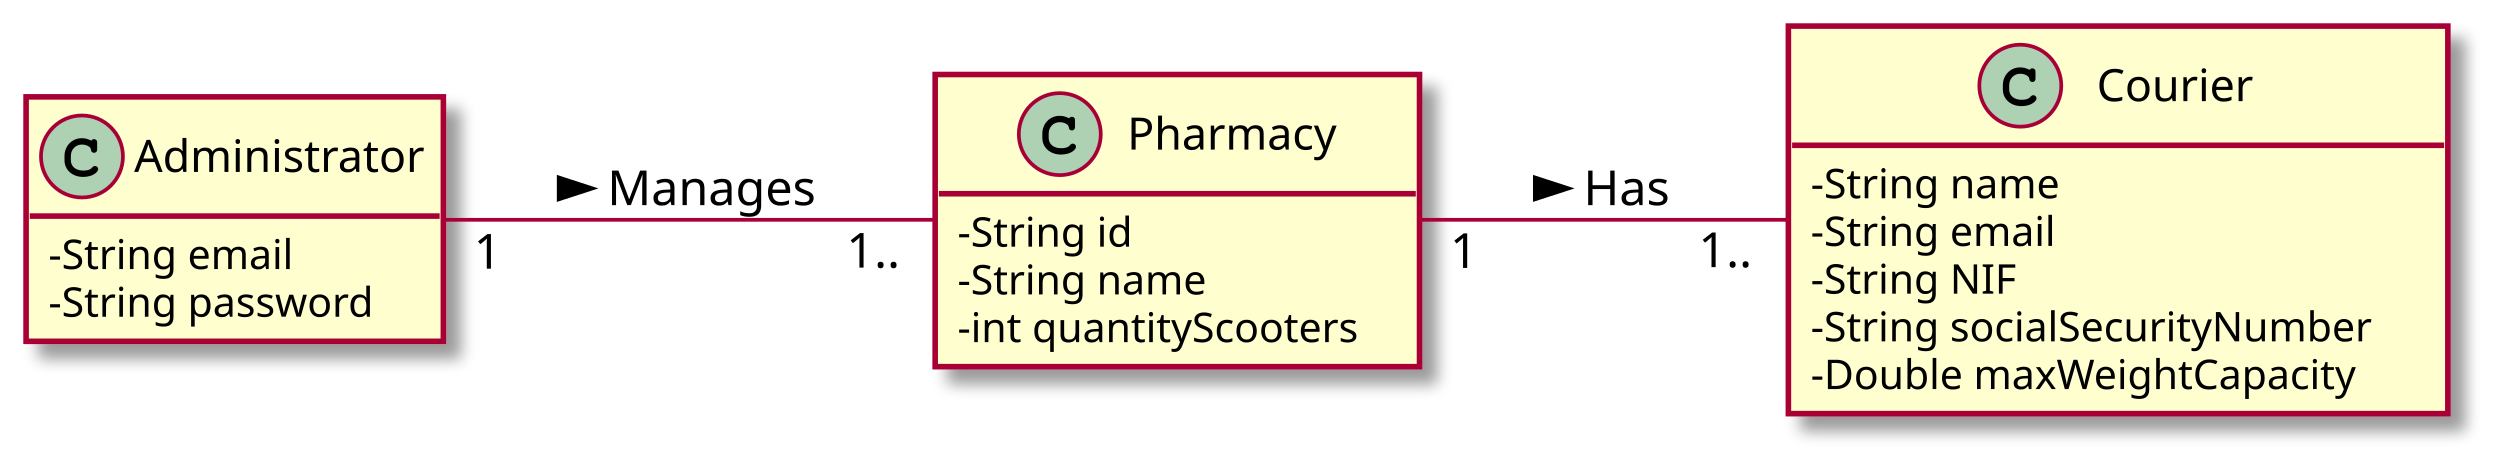
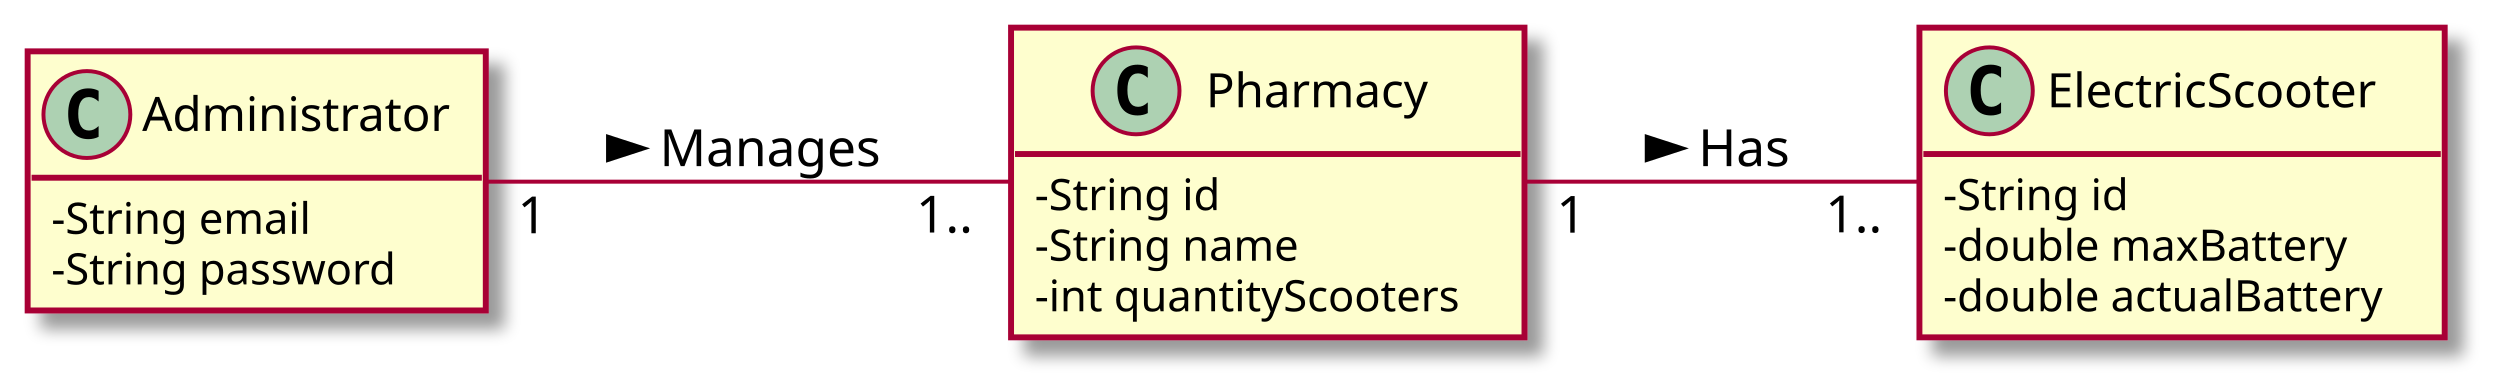
- <svg xmlns="http://www.w3.org/2000/svg" contentScriptType="application/ecmascript" contentStyleType="text/css" height="125px" preserveAspectRatio="none" style="width:671px;height:125px;" version="1.1" viewBox="0 0 671 125" width="671px" zoomAndPan="magnify">
+ <svg xmlns="http://www.w3.org/2000/svg" contentScriptType="application/ecmascript" contentStyleType="text/css" height="99px" preserveAspectRatio="none" style="width:633px;height:99px;" version="1.1" viewBox="0 0 633 99" width="633px" zoomAndPan="magnify">
  <defs>
-     <filter height="300%" id="f1liy8c2xid829" width="300%" x="-1" y="-1">
+     <filter height="300%" id="f1lk99s6aott2c" width="300%" x="-1" y="-1">
      <feGaussianBlur result="blurOut" stdDeviation="2.0" />
      <feColorMatrix in="blurOut" result="blurOut2" type="matrix" values="0 0 0 0 0 0 0 0 0 0 0 0 0 0 0 0 0 0 .4 0" />
      <feOffset dx="4.0" dy="4.0" in="blurOut2" result="blurOut3" />
      <feBlend in="SourceGraphic" in2="blurOut3" mode="normal" />
    </filter>
  </defs>
  <g>
-     <rect codeLine="6" fill="#FEFECE" filter="url(#f1liy8c2xid829)" height="65.609" id="Administrator" style="stroke:#A80036;stroke-width:1.5;" width="112" x="7" y="26" />
-     <ellipse cx="22" cy="42" fill="#ADD1B2" rx="11" ry="11" style="stroke:#A80036;stroke-width:1.0;" />
-     <path d="M24.344,37.672 C23.406,37.234 22.812,37.094 21.938,37.094 C19.312,37.094 17.312,39.172 17.312,41.891 L17.312,43.016 C17.312,45.594 19.422,47.484 22.312,47.484 C23.531,47.484 24.688,47.188 25.438,46.641 C26.016,46.234 26.344,45.781 26.344,45.391 C26.344,44.938 25.953,44.547 25.484,44.547 C25.266,44.547 25.062,44.625 24.875,44.812 C24.422,45.297 24.422,45.297 24.234,45.391 C23.812,45.656 23.125,45.781 22.359,45.781 C20.312,45.781 19.016,44.688 19.016,42.984 L19.016,41.891 C19.016,40.109 20.266,38.797 22,38.797 C22.578,38.797 23.188,38.953 23.656,39.203 C24.141,39.484 24.312,39.703 24.406,40.109 C24.469,40.516 24.5,40.641 24.641,40.766 C24.781,40.906 25.016,41.016 25.234,41.016 C25.5,41.016 25.766,40.875 25.938,40.656 C26.047,40.5 26.078,40.312 26.078,39.891 L26.078,38.469 C26.078,38.031 26.062,37.906 25.969,37.75 C25.812,37.484 25.531,37.344 25.234,37.344 C24.938,37.344 24.734,37.438 24.516,37.75 L24.344,37.672 Z " fill="#000000" />
-     <text fill="#000000" font-family="sans-serif" font-size="12" lengthAdjust="spacingAndGlyphs" textLength="80" x="36" y="46.154">Administrator</text>
-     <line style="stroke:#A80036;stroke-width:1.5;" x1="8" x2="118" y1="58" y2="58" />
-     <text fill="#000000" font-family="sans-serif" font-size="11" lengthAdjust="spacingAndGlyphs" textLength="73" x="13" y="72.21">-String email</text>
-     <text fill="#000000" font-family="sans-serif" font-size="11" lengthAdjust="spacingAndGlyphs" textLength="94" x="13" y="85.015">-String password</text>
-     <rect codeLine="12" fill="#FEFECE" filter="url(#f1liy8c2xid829)" height="78.414" id="Pharmacy" style="stroke:#A80036;stroke-width:1.5;" width="130" x="251" y="20" />
-     <ellipse cx="284.45" cy="36" fill="#ADD1B2" rx="11" ry="11" style="stroke:#A80036;stroke-width:1.0;" />
-     <path d="M286.794,31.672 C285.856,31.234 285.262,31.094 284.387,31.094 C281.762,31.094 279.762,33.172 279.762,35.891 L279.762,37.016 C279.762,39.594 281.872,41.484 284.762,41.484 C285.981,41.484 287.137,41.188 287.887,40.641 C288.466,40.234 288.794,39.781 288.794,39.391 C288.794,38.938 288.403,38.547 287.934,38.547 C287.716,38.547 287.512,38.625 287.325,38.812 C286.872,39.297 286.872,39.297 286.684,39.391 C286.262,39.656 285.575,39.781 284.809,39.781 C282.762,39.781 281.466,38.688 281.466,36.984 L281.466,35.891 C281.466,34.109 282.716,32.797 284.45,32.797 C285.028,32.797 285.637,32.953 286.106,33.203 C286.591,33.484 286.762,33.703 286.856,34.109 C286.919,34.516 286.95,34.641 287.091,34.766 C287.231,34.906 287.466,35.016 287.684,35.016 C287.95,35.016 288.216,34.875 288.387,34.656 C288.497,34.5 288.528,34.312 288.528,33.891 L288.528,32.469 C288.528,32.031 288.512,31.906 288.419,31.75 C288.262,31.484 287.981,31.344 287.684,31.344 C287.387,31.344 287.184,31.438 286.966,31.75 L286.794,31.672 Z " fill="#000000" />
-     <text fill="#000000" font-family="sans-serif" font-size="12" lengthAdjust="spacingAndGlyphs" textLength="57" x="302.55" y="40.154">Pharmacy</text>
-     <line style="stroke:#A80036;stroke-width:1.5;" x1="252" x2="380" y1="52" y2="52" />
-     <text fill="#000000" font-family="sans-serif" font-size="11" lengthAdjust="spacingAndGlyphs" textLength="51" x="257" y="66.21">-String id</text>
-     <text fill="#000000" font-family="sans-serif" font-size="11" lengthAdjust="spacingAndGlyphs" textLength="74" x="257" y="79.015">-String name</text>
-     <text fill="#000000" font-family="sans-serif" font-size="11" lengthAdjust="spacingAndGlyphs" textLength="118" x="257" y="91.82">-int quantityScooters</text>
-     <rect codeLine="18" fill="#FEFECE" filter="url(#f1liy8c2xid829)" height="104.023" id="Courier" style="stroke:#A80036;stroke-width:1.5;" width="177" x="480" y="7" />
-     <ellipse cx="542.25" cy="23" fill="#ADD1B2" rx="11" ry="11" style="stroke:#A80036;stroke-width:1.0;" />
-     <path d="M544.594,18.672 C543.656,18.234 543.062,18.094 542.188,18.094 C539.562,18.094 537.562,20.172 537.562,22.891 L537.562,24.016 C537.562,26.594 539.672,28.484 542.562,28.484 C543.781,28.484 544.938,28.188 545.688,27.641 C546.266,27.234 546.594,26.781 546.594,26.391 C546.594,25.938 546.203,25.547 545.734,25.547 C545.516,25.547 545.312,25.625 545.125,25.812 C544.672,26.297 544.672,26.297 544.484,26.391 C544.062,26.656 543.375,26.781 542.609,26.781 C540.562,26.781 539.266,25.688 539.266,23.984 L539.266,22.891 C539.266,21.109 540.516,19.797 542.25,19.797 C542.828,19.797 543.438,19.953 543.906,20.203 C544.391,20.484 544.562,20.703 544.656,21.109 C544.719,21.516 544.75,21.641 544.891,21.766 C545.031,21.906 545.266,22.016 545.484,22.016 C545.75,22.016 546.016,21.875 546.188,21.656 C546.297,21.5 546.328,21.312 546.328,20.891 L546.328,19.469 C546.328,19.031 546.312,18.906 546.219,18.75 C546.062,18.484 545.781,18.344 545.484,18.344 C545.188,18.344 544.984,18.438 544.766,18.75 L544.594,18.672 Z " fill="#000000" />
-     <text fill="#000000" font-family="sans-serif" font-size="12" lengthAdjust="spacingAndGlyphs" textLength="44" x="562.75" y="27.154">Courier</text>
-     <line style="stroke:#A80036;stroke-width:1.5;" x1="481" x2="656" y1="39" y2="39" />
-     <text fill="#000000" font-family="sans-serif" font-size="11" lengthAdjust="spacingAndGlyphs" textLength="74" x="486" y="53.21">-String name</text>
-     <text fill="#000000" font-family="sans-serif" font-size="11" lengthAdjust="spacingAndGlyphs" textLength="73" x="486" y="66.015">-String email</text>
-     <text fill="#000000" font-family="sans-serif" font-size="11" lengthAdjust="spacingAndGlyphs" textLength="58" x="486" y="78.82">-String NIF</text>
-     <text fill="#000000" font-family="sans-serif" font-size="11" lengthAdjust="spacingAndGlyphs" textLength="165" x="486" y="91.624">-String socialSecurityNumber</text>
-     <text fill="#000000" font-family="sans-serif" font-size="11" lengthAdjust="spacingAndGlyphs" textLength="163" x="486" y="104.429">-Double maxWeightCapacity</text>
-     <path codeLine="28" d="M381.185,59 C411.191,59 447.389,59 479.867,59 " fill="none" id="Pharmacy-Courier" style="stroke:#A80036;stroke-width:1.0;" />
-     <polygon fill="#000000" points="421,50.566,411.955,47.627,411.955,53.505,421,50.566" style="stroke:#000000;stroke-width:1.0;" />
-     <text fill="#000000" font-family="sans-serif" font-size="13" lengthAdjust="spacingAndGlyphs" textLength="24" x="425" y="55.067">Has</text>
-     <text fill="#000000" font-family="sans-serif" font-size="13" lengthAdjust="spacingAndGlyphs" textLength="8" x="389.185" y="71.918">1</text>
-     <text fill="#000000" font-family="sans-serif" font-size="13" lengthAdjust="spacingAndGlyphs" textLength="16" x="455.865" y="71.692">1..</text>
-     <path codeLine="31" d="M119.083,59 C157.902,59 210.011,59 250.729,59 " fill="none" id="Administrator-Pharmacy" style="stroke:#A80036;stroke-width:1.0;" />
-     <polygon fill="#000000" points="159,50.566,149.955,47.627,149.955,53.505,159,50.566" style="stroke:#000000;stroke-width:1.0;" />
-     <text fill="#000000" font-family="sans-serif" font-size="13" lengthAdjust="spacingAndGlyphs" textLength="57" x="163" y="55.067">Manages</text>
-     <text fill="#000000" font-family="sans-serif" font-size="13" lengthAdjust="spacingAndGlyphs" textLength="8" x="127.157" y="72.11">1</text>
-     <text fill="#000000" font-family="sans-serif" font-size="13" lengthAdjust="spacingAndGlyphs" textLength="16" x="227.173" y="71.826">1..</text>
+     <rect codeLine="6" fill="#FEFECE" filter="url(#f1lk99s6aott2c)" height="65.609" id="Administrator" style="stroke:#A80036;stroke-width:1.5;" width="116" x="7" y="13" />
+     <ellipse cx="22" cy="29" fill="#ADD1B2" rx="11" ry="11" style="stroke:#A80036;stroke-width:1.0;" />
+     <path d="M24.969,34.641 Q24.391,34.938 23.75,35.078 Q23.109,35.234 22.406,35.234 Q19.906,35.234 18.578,33.594 Q17.266,31.938 17.266,28.812 Q17.266,25.688 18.578,24.031 Q19.906,22.375 22.406,22.375 Q23.109,22.375 23.75,22.531 Q24.406,22.688 24.969,22.984 L24.969,25.703 Q24.344,25.125 23.75,24.859 Q23.156,24.578 22.531,24.578 Q21.188,24.578 20.5,25.656 Q19.812,26.719 19.812,28.812 Q19.812,30.906 20.5,31.984 Q21.188,33.047 22.531,33.047 Q23.156,33.047 23.75,32.781 Q24.344,32.5 24.969,31.922 L24.969,34.641 Z " fill="#000000" />
+     <text fill="#000000" font-family="sans-serif" font-size="12" lengthAdjust="spacingAndGlyphs" textLength="84" x="36" y="33.154">Administrator</text>
+     <line style="stroke:#A80036;stroke-width:1.5;" x1="8" x2="122" y1="45" y2="45" />
+     <text fill="#000000" font-family="sans-serif" font-size="11" lengthAdjust="spacingAndGlyphs" textLength="73" x="13" y="59.21">-String email</text>
+     <text fill="#000000" font-family="sans-serif" font-size="11" lengthAdjust="spacingAndGlyphs" textLength="98" x="13" y="72.015">-String password</text>
+     <rect codeLine="12" fill="#FEFECE" filter="url(#f1lk99s6aott2c)" height="78.414" id="Pharmacy" style="stroke:#A80036;stroke-width:1.5;" width="130" x="256" y="7" />
+     <ellipse cx="287.65" cy="23" fill="#ADD1B2" rx="11" ry="11" style="stroke:#A80036;stroke-width:1.0;" />
+     <path d="M290.619,28.641 Q290.041,28.938 289.4,29.078 Q288.759,29.234 288.056,29.234 Q285.556,29.234 284.228,27.594 Q282.916,25.938 282.916,22.812 Q282.916,19.688 284.228,18.031 Q285.556,16.375 288.056,16.375 Q288.759,16.375 289.4,16.531 Q290.056,16.688 290.619,16.984 L290.619,19.703 Q289.994,19.125 289.4,18.859 Q288.806,18.578 288.181,18.578 Q286.837,18.578 286.15,19.656 Q285.462,20.719 285.462,22.812 Q285.462,24.906 286.15,25.984 Q286.837,27.047 288.181,27.047 Q288.806,27.047 289.4,26.781 Q289.994,26.5 290.619,25.922 L290.619,28.641 Z " fill="#000000" />
+     <text fill="#000000" font-family="sans-serif" font-size="12" lengthAdjust="spacingAndGlyphs" textLength="61" x="305.35" y="27.154">Pharmacy</text>
+     <line style="stroke:#A80036;stroke-width:1.5;" x1="257" x2="385" y1="39" y2="39" />
+     <text fill="#000000" font-family="sans-serif" font-size="11" lengthAdjust="spacingAndGlyphs" textLength="52" x="262" y="53.21">-String id</text>
+     <text fill="#000000" font-family="sans-serif" font-size="11" lengthAdjust="spacingAndGlyphs" textLength="74" x="262" y="66.015">-String name</text>
+     <text fill="#000000" font-family="sans-serif" font-size="11" lengthAdjust="spacingAndGlyphs" textLength="118" x="262" y="78.82">-int quantityScooters</text>
+     <rect codeLine="18" fill="#FEFECE" filter="url(#f1lk99s6aott2c)" height="78.414" id="ElectricScooter" style="stroke:#A80036;stroke-width:1.5;" width="133" x="486" y="7" />
+     <ellipse cx="503.7" cy="23" fill="#ADD1B2" rx="11" ry="11" style="stroke:#A80036;stroke-width:1.0;" />
+     <path d="M506.669,28.641 Q506.091,28.938 505.45,29.078 Q504.809,29.234 504.106,29.234 Q501.606,29.234 500.278,27.594 Q498.966,25.938 498.966,22.812 Q498.966,19.688 500.278,18.031 Q501.606,16.375 504.106,16.375 Q504.809,16.375 505.45,16.531 Q506.106,16.688 506.669,16.984 L506.669,19.703 Q506.044,19.125 505.45,18.859 Q504.856,18.578 504.231,18.578 Q502.887,18.578 502.2,19.656 Q501.512,20.719 501.512,22.812 Q501.512,24.906 502.2,25.984 Q502.887,27.047 504.231,27.047 Q504.856,27.047 505.45,26.781 Q506.044,26.5 506.669,25.922 L506.669,28.641 Z " fill="#000000" />
+     <text fill="#000000" font-family="sans-serif" font-size="12" lengthAdjust="spacingAndGlyphs" textLength="95" x="518.3" y="27.154">ElectricScooter</text>
+     <line style="stroke:#A80036;stroke-width:1.5;" x1="487" x2="618" y1="39" y2="39" />
+     <text fill="#000000" font-family="sans-serif" font-size="11" lengthAdjust="spacingAndGlyphs" textLength="52" x="492" y="53.21">-String id</text>
+     <text fill="#000000" font-family="sans-serif" font-size="11" lengthAdjust="spacingAndGlyphs" textLength="111" x="492" y="66.015">-double maxBattery</text>
+     <text fill="#000000" font-family="sans-serif" font-size="11" lengthAdjust="spacingAndGlyphs" textLength="121" x="492" y="78.82">-double actualBattery</text>
+     <path codeLine="26" d="M386.102,46 C417.262,46 454.522,46 485.877,46 " fill="none" id="Pharmacy-ElectricScooter" style="stroke:#A80036;stroke-width:1.0;" />
+     <polygon fill="#000000" points="426,37.566,416.955,34.627,416.955,40.505,426,37.566" style="stroke:#000000;stroke-width:1.0;" />
+     <text fill="#000000" font-family="sans-serif" font-size="13" lengthAdjust="spacingAndGlyphs" textLength="25" x="430" y="42.067">Has</text>
+     <text fill="#000000" font-family="sans-serif" font-size="13" lengthAdjust="spacingAndGlyphs" textLength="8" x="394.092" y="58.918">1</text>
+     <text fill="#000000" font-family="sans-serif" font-size="13" lengthAdjust="spacingAndGlyphs" textLength="16" x="462.181" y="58.826">1..</text>
+     <path codeLine="29" d="M123.09,46 C162.626,46 214.997,46 255.935,46 " fill="none" id="Administrator-Pharmacy" style="stroke:#A80036;stroke-width:1.0;" />
+     <polygon fill="#000000" points="163,37.566,153.955,34.627,153.955,40.505,163,37.566" style="stroke:#000000;stroke-width:1.0;" />
+     <text fill="#000000" font-family="sans-serif" font-size="13" lengthAdjust="spacingAndGlyphs" textLength="58" x="167" y="42.067">Manages</text>
+     <text fill="#000000" font-family="sans-serif" font-size="13" lengthAdjust="spacingAndGlyphs" textLength="8" x="131.046" y="59.061">1</text>
+     <text fill="#000000" font-family="sans-serif" font-size="13" lengthAdjust="spacingAndGlyphs" textLength="16" x="231.943" y="58.872">1..</text>
  </g>
</svg>
